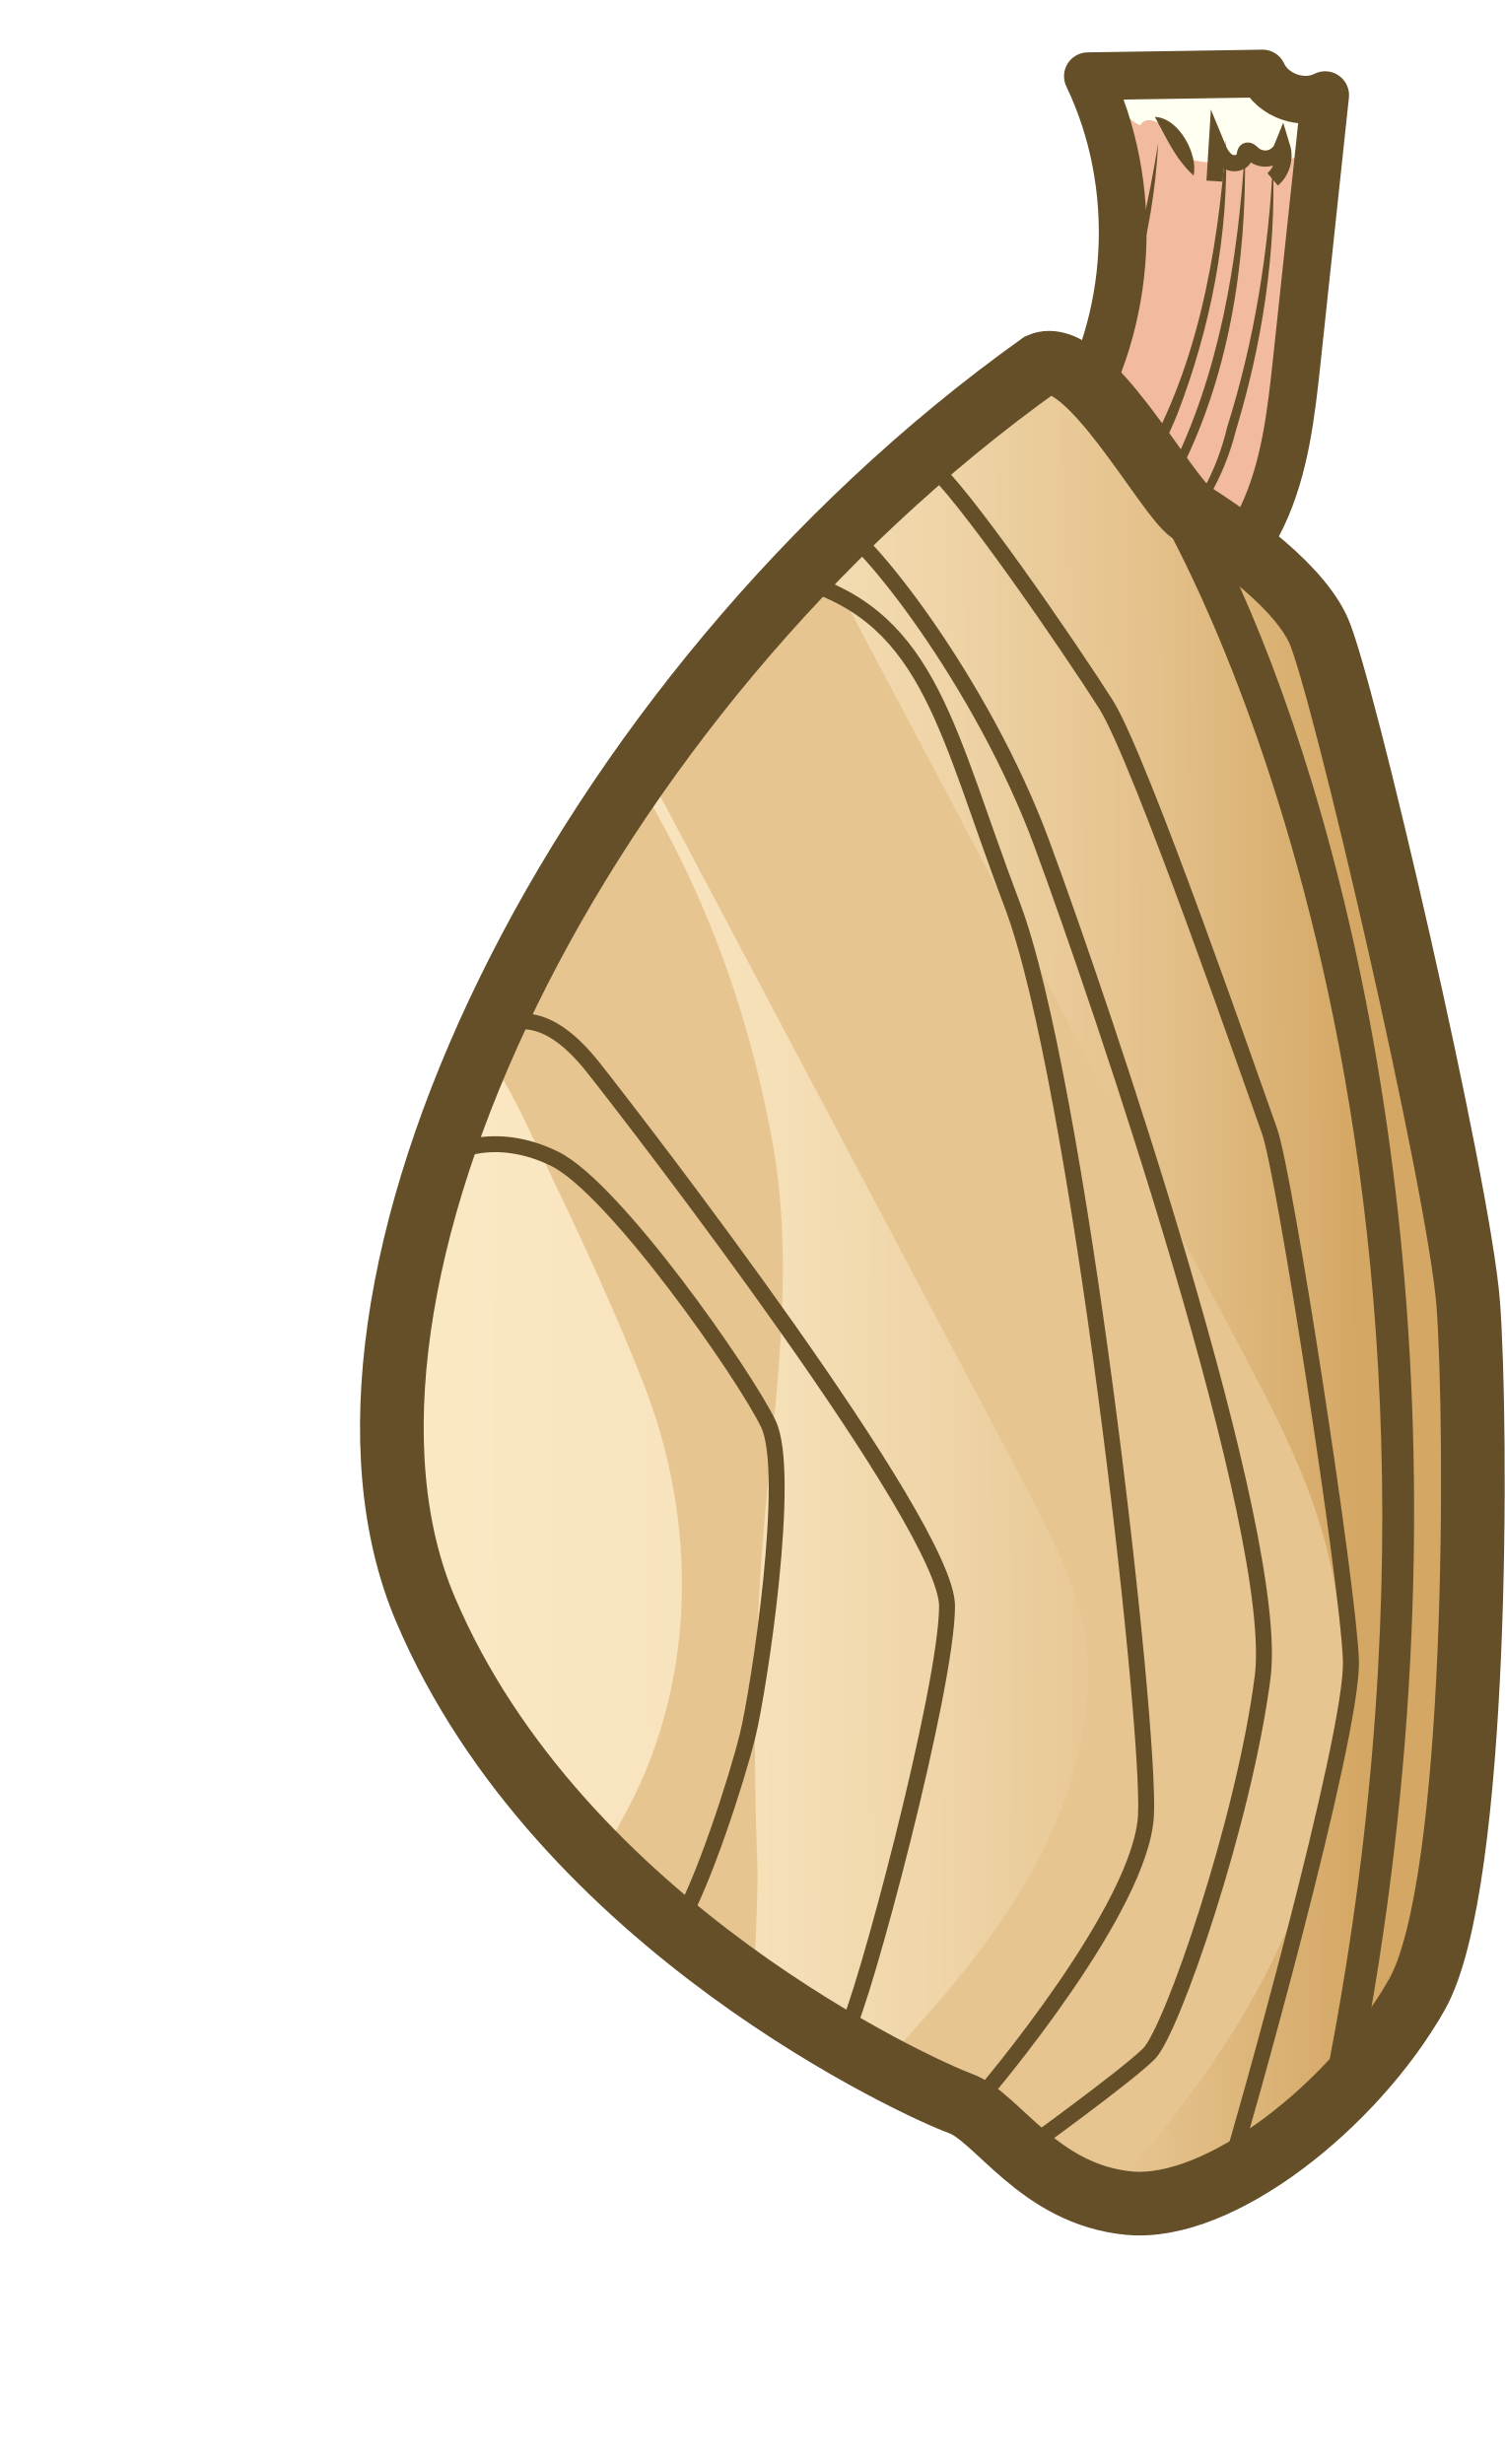
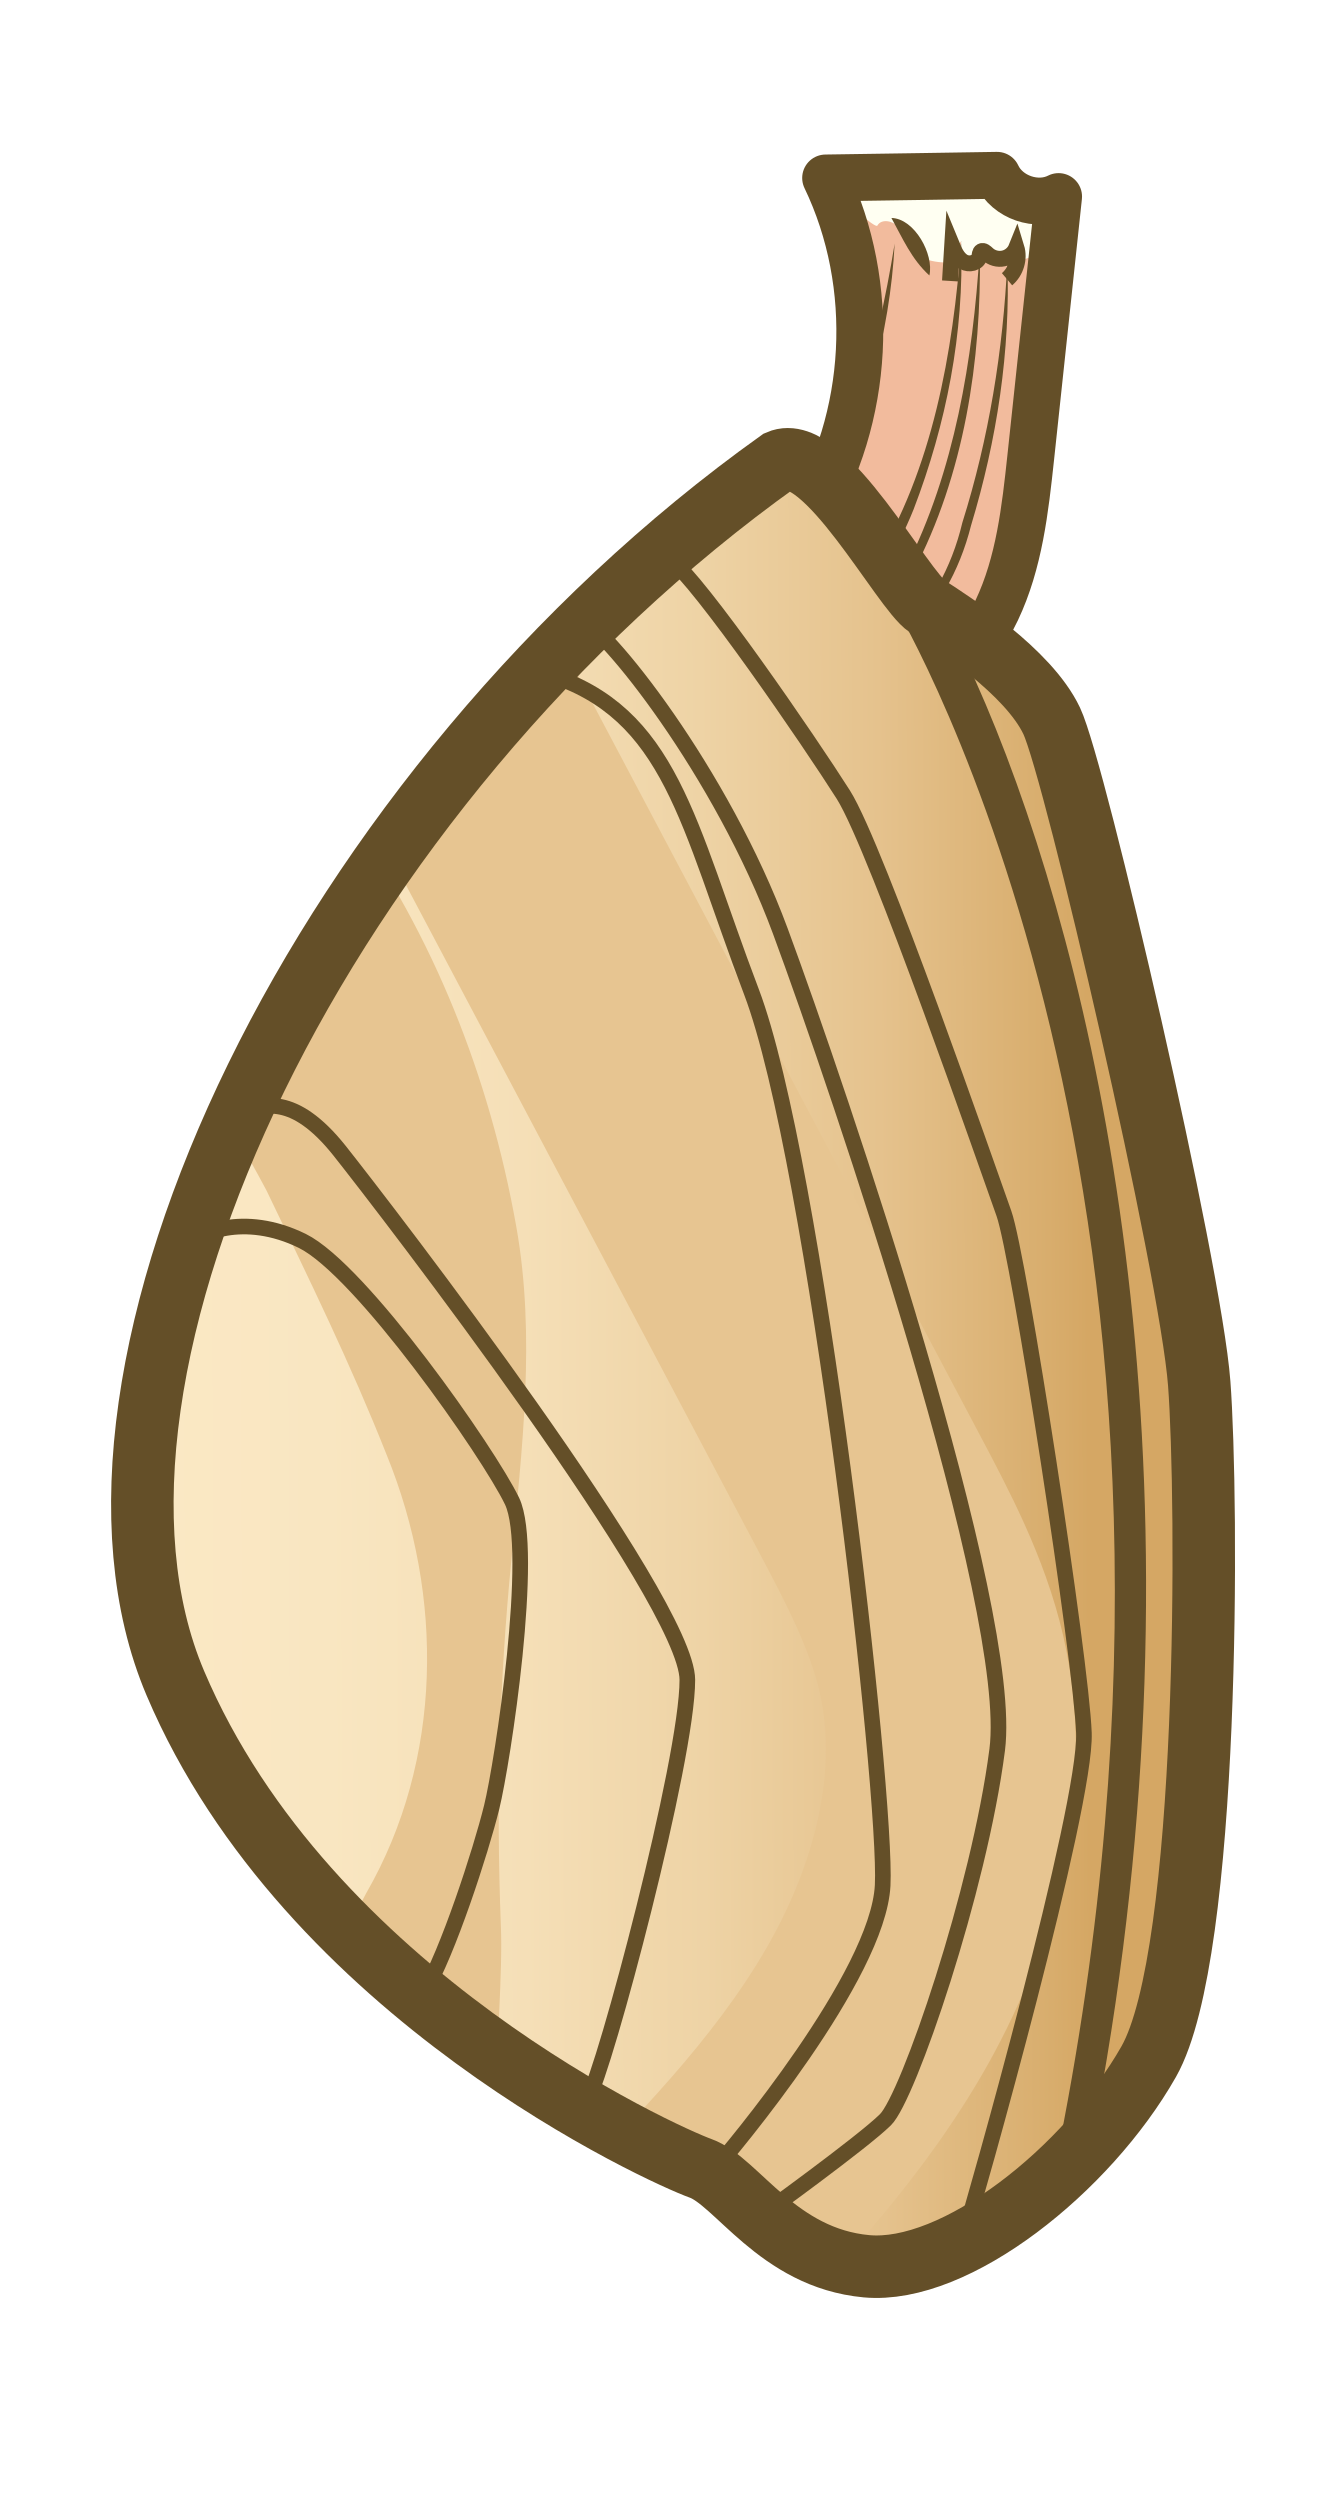
- <svg xmlns="http://www.w3.org/2000/svg" id="Layer_2" data-name="Layer 2" viewBox="0 0 94.56 154.83">
+ <svg xmlns="http://www.w3.org/2000/svg" id="Layer_1" data-name="Layer 1" viewBox="0 0 86 160">
  <defs>
    <clipPath id="clippath">
-       <path d="m67.21,26.63c3.99-6.47,4.44-14.99,1.15-21.84,1.98-.03,3.96-.06,5.93-.09,1.68-.03,3.36-.05,5.04-.08.65,1.41,2.56,2.07,3.94,1.36-.59,5.56-1.19,11.11-1.78,16.67-.36,3.35-.74,6.77-2.18,9.81-1.44,3.04-4.17,5.69-7.52,6.09" fill="#f2bb9d" stroke="#644f28" stroke-linejoin="round" stroke-width="3" />
+       <path d="m51.69,33.23c3.99-6.47,4.44-14.99,1.15-21.84,1.98-.03,3.96-.06,5.93-.09,1.68-.03,3.36-.05,5.04-.08.65,1.41,2.56,2.07,3.94,1.36-.59,5.56-1.19,11.11-1.78,16.67-.36,3.35-.74,6.77-2.18,9.81-1.44,3.04-4.17,5.69-7.52,6.09" fill="#f2bb9d" stroke="#644f28" stroke-linejoin="round" stroke-width="3" />
    </clipPath>
-     <linearGradient id="linear-gradient" x1="-76.43" y1="-3037.57" x2="-79.99" y2="-3100.85" gradientTransform="translate(3122.6 163.61) rotate(-86.99)" gradientUnits="userSpaceOnUse">
+     <linearGradient id="linear-gradient" x1="-91.95" y1="-3030.97" x2="-95.51" y2="-3094.25" gradientTransform="translate(3101.31 154.37) rotate(-86.99)" gradientUnits="userSpaceOnUse">
      <stop offset="0" stop-color="#d5a764" />
      <stop offset=".04" stop-color="#d8ad6d" />
      <stop offset=".21" stop-color="#e5c28d" />
      <stop offset=".39" stop-color="#eed3a5" />
      <stop offset=".57" stop-color="#f5dfb7" />
      <stop offset=".77" stop-color="#f9e6c1" />
      <stop offset="1" stop-color="#fbe9c5" />
    </linearGradient>
    <clipPath id="clippath-1">
-       <path d="m65.36,22.91c2.92-1.27,7.9,8.27,9.51,9.31s6.45,4.15,7.95,7.32c1.5,3.17,8.88,34.99,9.44,42.4s.7,36.46-3.23,43.4c-3.94,6.94-12.38,13.63-18.07,13.1s-8.29-5.44-10.62-6.27c-2.34-.84-25.13-11.08-33.61-31.05-8.47-19.97,9.44-57.36,38.63-78.21Z" fill="url(#linear-gradient)" stroke="#644f28" stroke-miterlimit="10" stroke-width="4" />
+       <path d="m49.85,29.51c2.92-1.27,7.9,8.27,9.51,9.31s6.45,4.15,7.95,7.32c1.5,3.17,8.88,34.99,9.44,42.4s.7,36.46-3.23,43.4c-3.94,6.94-12.38,13.63-18.07,13.1s-8.29-5.44-10.62-6.27c-2.34-.84-25.13-11.08-33.61-31.05C2.74,87.75,20.66,50.35,49.85,29.51Z" fill="url(#linear-gradient)" stroke="#644f28" stroke-miterlimit="10" stroke-width="4" />
    </clipPath>
  </defs>
-   <g id="Layer_1-2" data-name="Layer 1">
+   <g>
    <g>
-       <g>
+       <path d="m51.69,33.23c3.99-6.47,4.44-14.99,1.15-21.84,1.98-.03,3.96-.06,5.93-.09,1.68-.03,3.36-.05,5.04-.08.65,1.41,2.56,2.07,3.94,1.36-.59,5.56-1.19,11.11-1.78,16.67-.36,3.35-.74,6.77-2.18,9.81-1.44,3.04-4.17,5.69-7.52,6.09" fill="#f2bb9d" />
+       <g clip-path="url(#clippath)">
+         <path d="m56.15,14.44c.26-.47,1.02-.31,1.36.1s.47.97.8,1.39c.67.86,1.93.91,3.02.88.85-.02,1.7-.04,2.55-.06,1.07-.03,2.27-.1,3.01-.87.18.38.36.75.53,1.13,1.53-1.27,3.07-2.53,4.6-3.8.53-.44,1.1-.94,1.22-1.62.21-1.2-1.04-2.11-2.15-2.61-4.84-2.2-10.34-2.9-15.57-2-1.36.23-2.92.77-3.31,2.1-.4,1.37.66,2.49,1.5,3.42.26.29,2.32,2.15,2.44,1.94Z" fill="#fffff2" stroke-width="0" />
        <g>
-           <path d="m67.21,26.63c3.99-6.47,4.44-14.99,1.15-21.84,1.98-.03,3.96-.06,5.93-.09,1.68-.03,3.36-.05,5.04-.08.65,1.41,2.56,2.07,3.94,1.36-.59,5.56-1.19,11.11-1.78,16.67-.36,3.35-.74,6.77-2.18,9.81-1.44,3.04-4.17,5.69-7.52,6.09" fill="#f2bb9d" />
-           <g clip-path="url(#clippath)">
-             <path d="m71.67,7.84c.26-.47,1.02-.31,1.36.1s.47.97.8,1.39c.67.86,1.93.91,3.02.88.85-.02,1.7-.04,2.55-.06,1.07-.03,2.27-.1,3.01-.87.18.38.36.75.53,1.13,1.53-1.27,3.07-2.53,4.6-3.8.53-.44,1.1-.94,1.22-1.62.21-1.2-1.04-2.11-2.15-2.61-4.84-2.2-10.34-2.9-15.57-2-1.36.23-2.92.77-3.31,2.1-.4,1.37.66,2.49,1.5,3.42.26.29,2.32,2.15,2.44,1.94Z" fill="#fffff2" stroke-width="0" />
-             <g>
-               <path d="m79.99,10.16c-.04,5.69-.93,11.38-2.64,16.9-.67,2.15-1.48,4.31-3.05,6.13-2.01,2.33-5.25,3.97-8.75,4.42" fill="#f2bb9d" stroke-width="0" />
-               <path d="m79.99,10.16c.21,5.69-.67,11.41-2.32,16.86-1.51,6-5.87,10.07-12.11,10.59,5.97-.98,10.15-4.89,11.55-10.76,1.7-5.4,2.61-11.03,2.88-16.69h0Z" fill="#644f28" stroke-width="0" />
-             </g>
-             <g>
-               <path d="m78.23,9.5c-.04,5.51-.96,11.01-2.75,16.35-.69,2.08-1.54,4.17-3.18,5.93-2.1,2.26-5.47,3.84-9.12,4.28" fill="#f2bb9d" stroke-width="0" />
-               <path d="m78.23,9.5c.11,6.99-1,14.29-4.28,20.53-2.21,3.73-6.6,5.7-10.77,6.03,4.09-.69,8.16-2.66,10.3-6.31,3.15-6.22,4.3-13.34,4.74-20.25h0Z" fill="#644f28" stroke-width="0" />
-             </g>
-             <g>
-               <path d="m77.03,8.84c-.04,5.51-1.08,11.01-3.07,16.35-.77,2.08-1.72,4.17-3.55,5.93-2.34,2.26-6.11,3.84-10.18,4.28" fill="#f2bb9d" stroke-width="0" />
-               <path d="m77.03,8.84c.21,5.85-.95,11.71-3.04,17.16-.55,1.36-1.21,2.71-2.11,3.9-2.71,3.57-7.33,5.2-11.64,5.51,4.23-.69,8.56-2.35,11.18-5.85,3.79-6.1,5.1-13.62,5.62-20.71h0Z" fill="#644f28" stroke-width="0" />
-             </g>
-             <g>
-               <path d="m72.78,8.97c-.53,5.48-2.04,10.87-4.5,16.02-.95,2-2.08,4-4.06,5.59-2.53,2.04-6.42,3.29-10.52,3.37" fill="#f2bb9d" stroke-width="0" />
-               <path d="m72.78,8.97c-.3,5.84-1.97,11.58-4.54,16.83-.66,1.31-1.45,2.59-2.45,3.7-3.01,3.32-7.76,4.53-12.08,4.46,4.27-.31,8.73-1.59,11.65-4.84,4.32-5.75,6.28-13.12,7.42-20.14h0Z" fill="#644f28" stroke-width="0" />
-             </g>
-           </g>
-           <path d="m67.21,26.63c3.99-6.47,4.44-14.99,1.15-21.84,1.98-.03,3.96-.06,5.93-.09,1.68-.03,3.36-.05,5.04-.08.65,1.41,2.56,2.07,3.94,1.36-.59,5.56-1.19,11.11-1.78,16.67-.36,3.35-.74,6.77-2.18,9.81-1.44,3.04-4.17,5.69-7.52,6.09" fill="none" stroke="#644f28" stroke-linejoin="round" stroke-width="3" />
+           <path d="m64.47,16.76c-.04,5.69-.93,11.38-2.64,16.9-.67,2.15-1.48,4.31-3.05,6.13-2.01,2.33-5.25,3.97-8.75,4.42" fill="#f2bb9d" stroke-width="0" />
+           <path d="m64.47,16.76c.21,5.69-.67,11.41-2.32,16.86-1.51,6-5.87,10.07-12.11,10.59,5.97-.98,10.15-4.89,11.55-10.76,1.7-5.4,2.61-11.03,2.88-16.69h0Z" fill="#644f28" stroke-width="0" />
        </g>
-         <path d="m72.57,7.35c1.48.03,2.74,2.34,2.43,3.68-1.15-1.05-1.7-2.36-2.43-3.68h0Z" fill="#644f28" stroke-width="0" />
-         <path d="m76.32,11.38l.14-2.25c.16.39.35.8.71,1.02s.94.09,1.03-.32c.03-.13.02-.29.13-.35.13-.07.27.07.38.17.27.26.67.37,1.04.29s.68-.35.82-.7c.22.72-.03,1.55-.6,2.03" fill="none" stroke="#644f28" stroke-miterlimit="10" stroke-width="1.02" />
-       </g>
-       <g>
        <g>
-           <path d="m65.36,22.91c2.92-1.27,7.9,8.27,9.51,9.31s6.45,4.15,7.95,7.32c1.5,3.17,8.88,34.99,9.44,42.4s.7,36.46-3.23,43.4c-3.94,6.94-12.38,13.63-18.07,13.1s-8.29-5.44-10.62-6.27c-2.34-.84-25.13-11.08-33.61-31.05-8.47-19.97,9.44-57.36,38.63-78.21Z" fill="url(#linear-gradient)" />
-           <g clip-path="url(#clippath-1)">
-             <path d="m15.69,151.63c6.04-2.12,8.22-7.26,10.9-12.38,1.4-3,4.18-9.48,5.55-12.34,1.91-4.21,4.68-8.21,6.82-12.35,4.91-8.54,4.98-19.03,1.31-28.04-2.32-5.86-5-11.32-7.69-16.92-2.82-5.35-6.25-10.22-9.47-15.21-5.87-9.18-12.56-17.84-19.74-26.08-1.08-1.31-2.25-2.54-3.36-3.97l.73-1.43c5.35.48,10.62,2.13,15.43,4.48,17.92,8.64,28.94,25.14,32.39,44.5,1.26,7.06.37,14.27-.31,21.34-.77,7.81-.98,15.36-.68,23.28.08,1.61-.02,3.79-.09,5.41-.22,6.35-2.39,12.47-5.79,17.8-3.53,5.67-7.88,10.94-14.34,13.75-3.64,1.62-8.56,2.08-11.94-.26,0,0,.28-1.58.28-1.58h0Z" fill="#e7c591" stroke-width="0" />
-             <path d="m56.47,140.09c5.47-5.53,11.01-11.13,14.93-17.84,3.92-6.72,6.12-14.78,4.37-22.36-.9-3.89-2.79-7.47-4.66-11-5.39-10.19-10.78-20.37-16.17-30.56-6.88-13-13.76-25.99-20.63-38.99" fill="none" stroke="#e7c591" stroke-miterlimit="10" stroke-width="16" />
-           </g>
-           <path d="m65.36,22.91c2.92-1.27,7.9,8.27,9.51,9.31s6.45,4.15,7.95,7.32c1.5,3.17,8.88,34.99,9.44,42.4s.7,36.46-3.23,43.4c-3.94,6.94-12.38,13.63-18.07,13.1s-8.29-5.44-10.62-6.27c-2.34-.84-25.13-11.08-33.61-31.05-8.47-19.97,9.44-57.36,38.63-78.21Z" fill="none" stroke="#644f28" stroke-miterlimit="10" stroke-width="4" />
+           <path d="m62.71,16.1c-.04,5.51-.96,11.01-2.75,16.35-.69,2.08-1.54,4.17-3.18,5.93-2.1,2.26-5.47,3.84-9.12,4.28" fill="#f2bb9d" stroke-width="0" />
+           <path d="m62.71,16.1c.11,6.99-1,14.29-4.28,20.53-2.21,3.73-6.6,5.7-10.77,6.03,4.09-.69,8.16-2.66,10.3-6.31,3.15-6.22,4.3-13.34,4.74-20.25h0Z" fill="#644f28" stroke-width="0" />
        </g>
-         <path d="m88.61,104.41c-.46,8.85-1.6,18.24-3.63,28.08l-1.96-.4c12.66-61.63-10.02-99.54-10.24-99.92l1.98-1.41c6.44,10.73,15.74,37.64,13.85,73.66Z" fill="#644f28" stroke-width="0" />
        <g>
-           <path d="m42.65,120.92c1.51-2.53,3.63-9.02,4.33-11.87.7-2.85,2.79-16.48,1.3-19.58-1.49-3.1-9.67-14.8-13.42-16.65s-6.85-.5-7.31.44" fill="none" stroke="#644f28" stroke-miterlimit="10" />
-           <path d="m31.05,64.51c1.26-.35,3.22-1.2,6.19,2.52,2.96,3.73,22.26,28.79,22.27,33.88s-5.3,25.01-6.35,26.74" fill="none" stroke="#644f28" stroke-miterlimit="10" />
-           <path d="m61.16,132.33c1.17-1.31,10.55-12.5,10.85-18.26s-4.3-46.4-8.4-57.2c-4.11-10.8-5.11-17.86-13.09-20.34" fill="none" stroke="#644f28" stroke-miterlimit="10" />
-           <path d="m52.37,32.79c1.89.65,9.36,10.11,13.09,20.2,3.73,10.09,15.04,43.39,13.88,52.4s-5.7,22.24-7.15,23.67c-1.45,1.44-8.02,6.18-8.02,6.18" fill="none" stroke="#644f28" stroke-miterlimit="10" />
-           <path d="m77.14,136.75c.82-2.57,7.92-27.76,7.75-32.44-.17-4.68-4.16-30.59-5.12-33.25s-8.12-23.38-10.27-26.79c-2.16-3.41-9.18-13.67-11.16-15.15" fill="none" stroke="#644f28" stroke-miterlimit="10" />
+           <path d="m61.51,15.44c-.04,5.51-1.08,11.01-3.07,16.35-.77,2.08-1.72,4.17-3.55,5.93-2.34,2.26-6.11,3.84-10.18,4.28" fill="#f2bb9d" stroke-width="0" />
+           <path d="m61.51,15.44c.21,5.85-.95,11.71-3.04,17.16-.55,1.36-1.21,2.71-2.11,3.9-2.71,3.57-7.33,5.2-11.64,5.51,4.23-.69,8.56-2.35,11.18-5.85,3.79-6.1,5.1-13.62,5.62-20.71h0Z" fill="#644f28" stroke-width="0" />
+         </g>
+         <g>
+           <path d="m57.26,15.57c-.53,5.48-2.04,10.87-4.5,16.02-.95,2-2.08,4-4.06,5.59-2.53,2.04-6.42,3.29-10.52,3.37" fill="#f2bb9d" stroke-width="0" />
+           <path d="m57.26,15.57c-.3,5.84-1.97,11.58-4.54,16.83-.66,1.31-1.45,2.59-2.45,3.7-3.01,3.32-7.76,4.53-12.08,4.46,4.27-.31,8.73-1.59,11.65-4.84,4.32-5.75,6.28-13.12,7.42-20.14h0Z" fill="#644f28" stroke-width="0" />
        </g>
      </g>
+       <path d="m51.69,33.23c3.99-6.47,4.44-14.99,1.15-21.84,1.98-.03,3.96-.06,5.93-.09,1.68-.03,3.36-.05,5.04-.08.65,1.41,2.56,2.07,3.94,1.36-.59,5.56-1.19,11.11-1.78,16.67-.36,3.35-.74,6.77-2.18,9.81-1.44,3.04-4.17,5.69-7.52,6.09" fill="none" stroke="#644f28" stroke-linejoin="round" stroke-width="3" />
+     </g>
+     <path d="m57.05,13.95c1.48.03,2.74,2.34,2.43,3.68-1.15-1.05-1.7-2.36-2.43-3.68h0Z" fill="#644f28" stroke-width="0" />
+     <path d="m60.8,17.98l.14-2.25c.16.39.35.8.71,1.02s.94.09,1.03-.32c.03-.13.02-.29.13-.35.13-.07.27.07.38.17.27.26.67.37,1.04.29s.68-.35.82-.7c.22.72-.03,1.55-.6,2.03" fill="none" stroke="#644f28" stroke-miterlimit="10" stroke-width="1.02" />
+   </g>
+   <g>
+     <g>
+       <path d="m49.85,29.51c2.92-1.27,7.9,8.27,9.51,9.31s6.45,4.15,7.95,7.32c1.5,3.17,8.88,34.99,9.44,42.4s.7,36.46-3.23,43.4c-3.94,6.94-12.38,13.63-18.07,13.1s-8.29-5.44-10.62-6.27c-2.34-.84-25.13-11.08-33.61-31.05C2.74,87.75,20.66,50.35,49.85,29.51Z" fill="url(#linear-gradient)" />
+       <g clip-path="url(#clippath-1)">
+         <path d="m.17,158.23c6.04-2.12,8.22-7.26,10.9-12.38,1.4-3,4.18-9.48,5.55-12.34,1.91-4.21,4.68-8.21,6.82-12.35,4.91-8.54,4.98-19.03,1.31-28.04-2.32-5.86-5-11.32-7.69-16.92-2.82-5.35-6.25-10.22-9.47-15.21-5.87-9.18-12.56-17.84-19.74-26.08-1.08-1.31-2.25-2.54-3.36-3.97l.73-1.43c5.35.48,10.62,2.13,15.43,4.48,17.92,8.64,28.94,25.14,32.39,44.5,1.26,7.06.37,14.27-.31,21.34-.77,7.81-.98,15.36-.68,23.28.08,1.61-.02,3.79-.09,5.41-.22,6.35-2.39,12.47-5.79,17.8-3.53,5.67-7.88,10.94-14.34,13.75-3.64,1.62-8.56,2.08-11.94-.26,0,0,.28-1.58.28-1.58h0Z" fill="#e7c591" stroke-width="0" />
+         <path d="m40.95,146.69c5.47-5.53,11.01-11.13,14.93-17.84,3.92-6.72,6.12-14.78,4.37-22.36-.9-3.89-2.79-7.47-4.66-11-5.39-10.19-10.78-20.37-16.17-30.56-6.88-13-13.76-25.99-20.63-38.99" fill="none" stroke="#e7c591" stroke-miterlimit="10" stroke-width="16" />
+       </g>
+       <path d="m49.85,29.51c2.92-1.27,7.9,8.27,9.51,9.31s6.45,4.15,7.95,7.32c1.5,3.17,8.88,34.99,9.44,42.4s.7,36.46-3.23,43.4c-3.94,6.94-12.38,13.63-18.07,13.1s-8.29-5.44-10.62-6.27c-2.34-.84-25.13-11.08-33.61-31.05C2.74,87.75,20.66,50.35,49.85,29.51Z" fill="none" stroke="#644f28" stroke-miterlimit="10" stroke-width="4" />
+     </g>
+     <path d="m73.1,111.02c-.46,8.85-1.6,18.24-3.63,28.08l-1.96-.4c12.66-61.63-10.02-99.54-10.24-99.92l1.98-1.41c6.44,10.73,15.74,37.64,13.85,73.66Z" fill="#644f28" stroke-width="0" />
+     <g>
+       <path d="m27.14,127.52c1.51-2.53,3.63-9.02,4.33-11.87.7-2.85,2.79-16.48,1.3-19.58-1.49-3.1-9.67-14.8-13.42-16.65s-6.85-.5-7.31.44" fill="none" stroke="#644f28" stroke-miterlimit="10" />
+       <path d="m15.53,71.11c1.26-.35,3.22-1.2,6.19,2.52,2.96,3.73,22.26,28.79,22.27,33.88s-5.3,25.01-6.35,26.74" fill="none" stroke="#644f28" stroke-miterlimit="10" />
+       <path d="m45.64,138.93c1.17-1.31,10.55-12.5,10.85-18.26s-4.3-46.4-8.4-57.2c-4.11-10.8-5.11-17.86-13.09-20.34" fill="none" stroke="#644f28" stroke-miterlimit="10" />
+       <path d="m36.85,39.39c1.89.65,9.36,10.11,13.09,20.2,3.73,10.09,15.04,43.39,13.88,52.4s-5.7,22.24-7.15,23.67c-1.45,1.44-8.02,6.18-8.02,6.18" fill="none" stroke="#644f28" stroke-miterlimit="10" />
+       <path d="m61.62,143.35c.82-2.57,7.92-27.76,7.75-32.44-.17-4.68-4.16-30.59-5.12-33.25s-8.12-23.38-10.27-26.79c-2.16-3.41-9.18-13.67-11.16-15.15" fill="none" stroke="#644f28" stroke-miterlimit="10" />
    </g>
  </g>
</svg>
